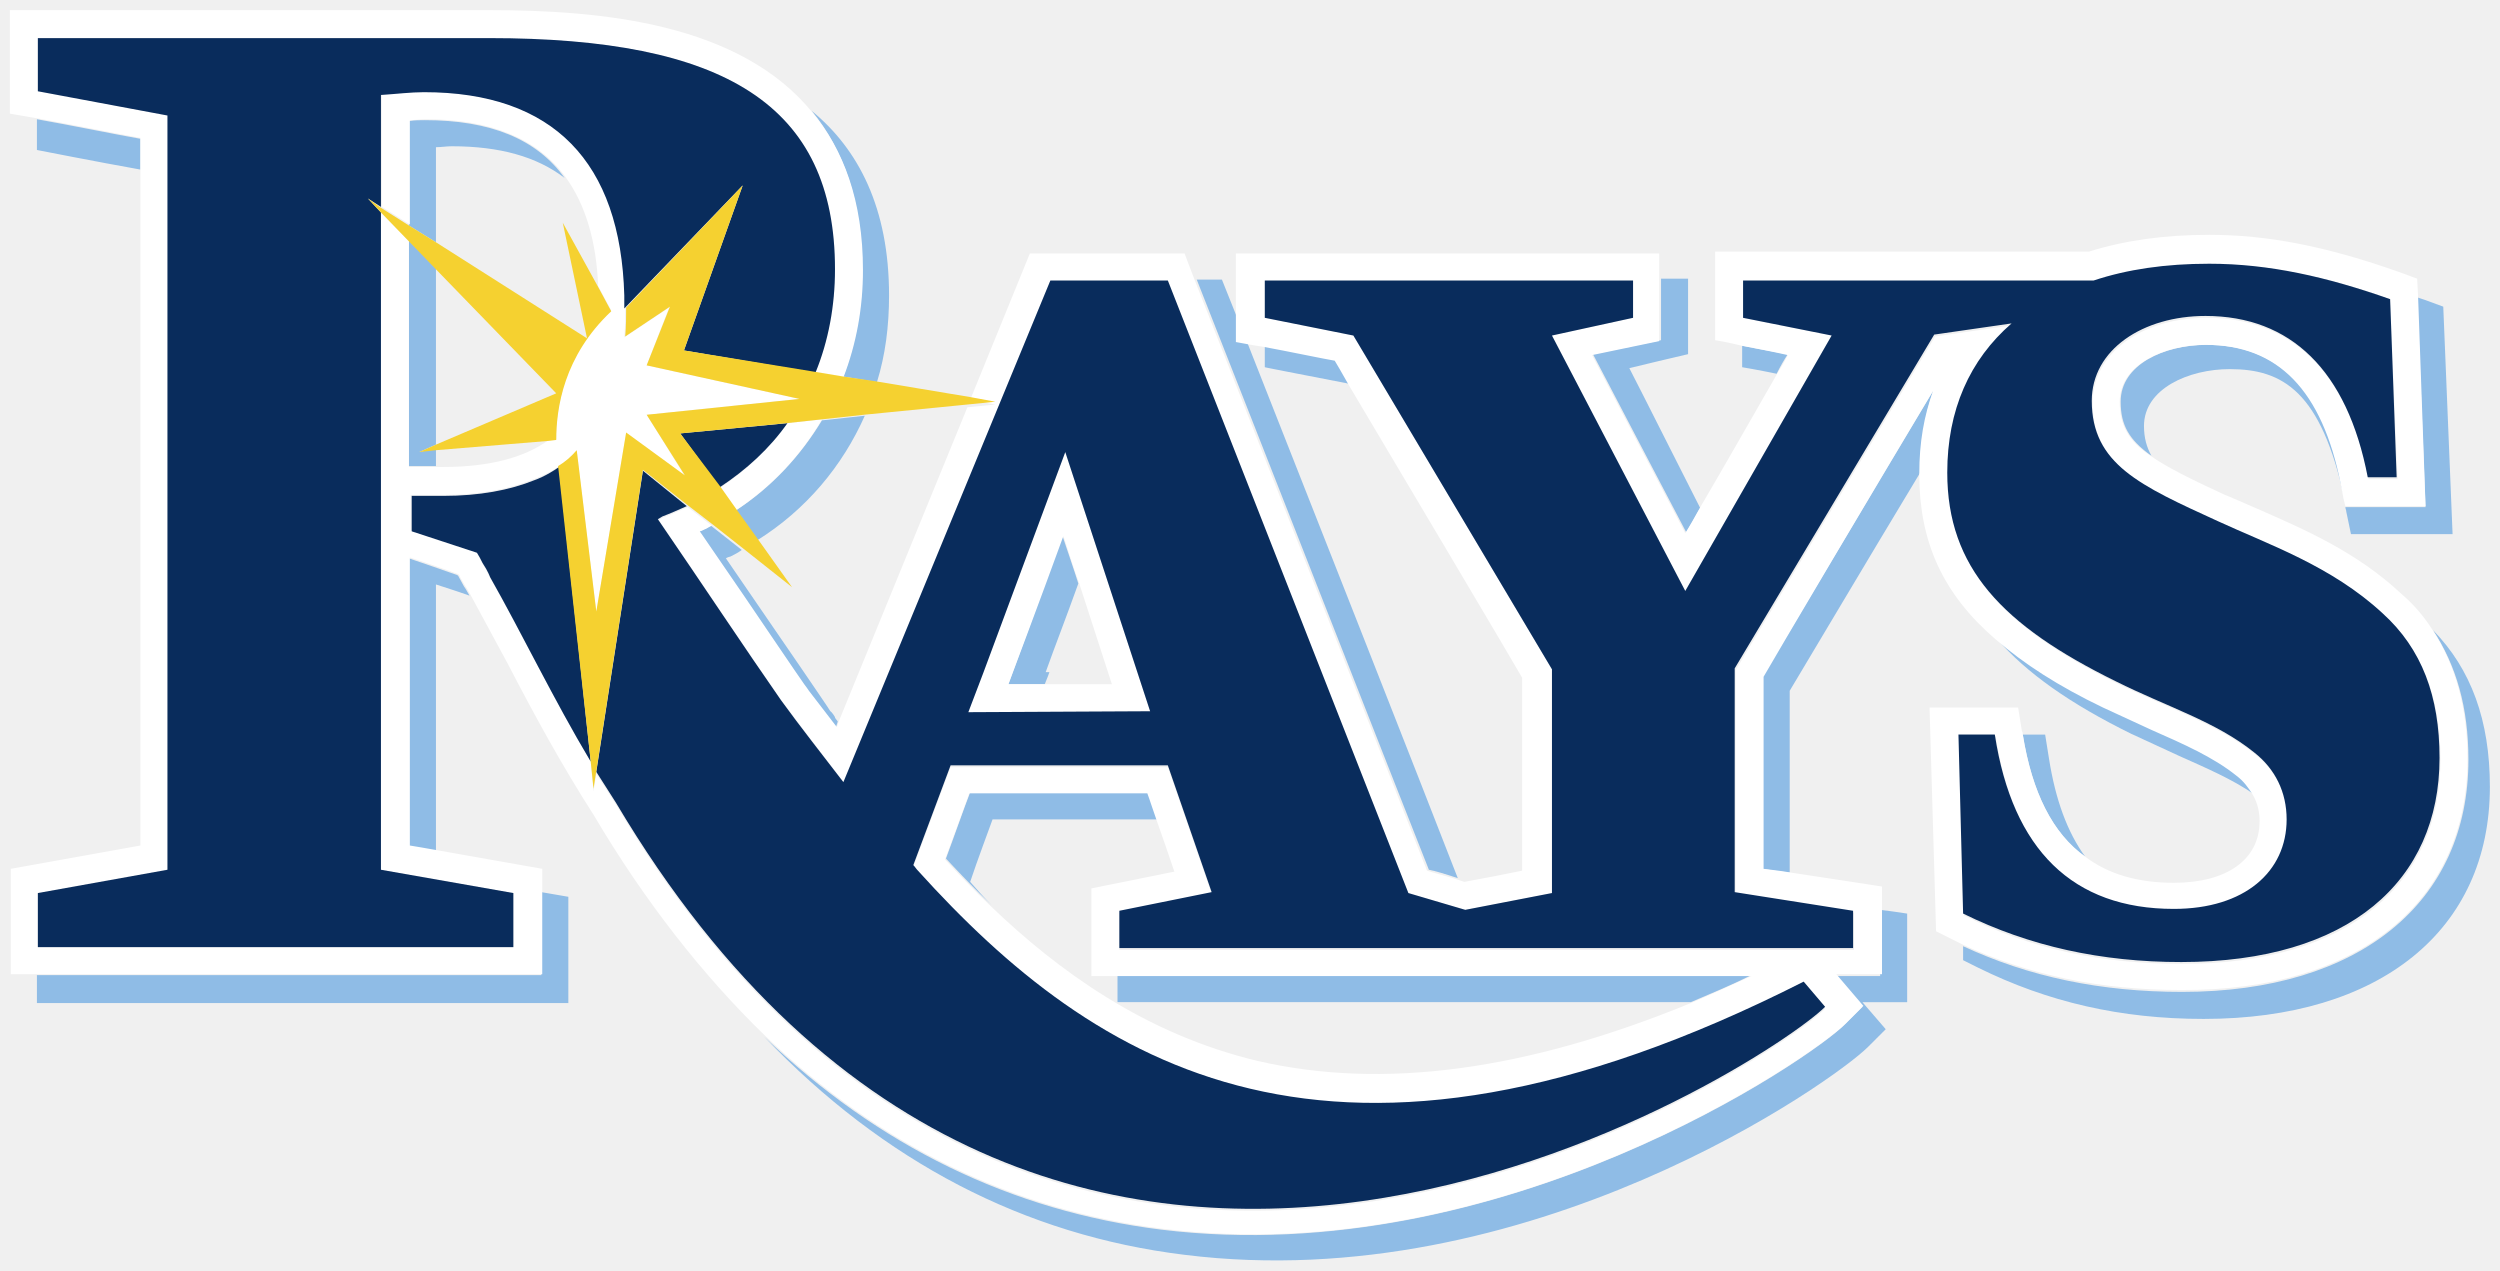
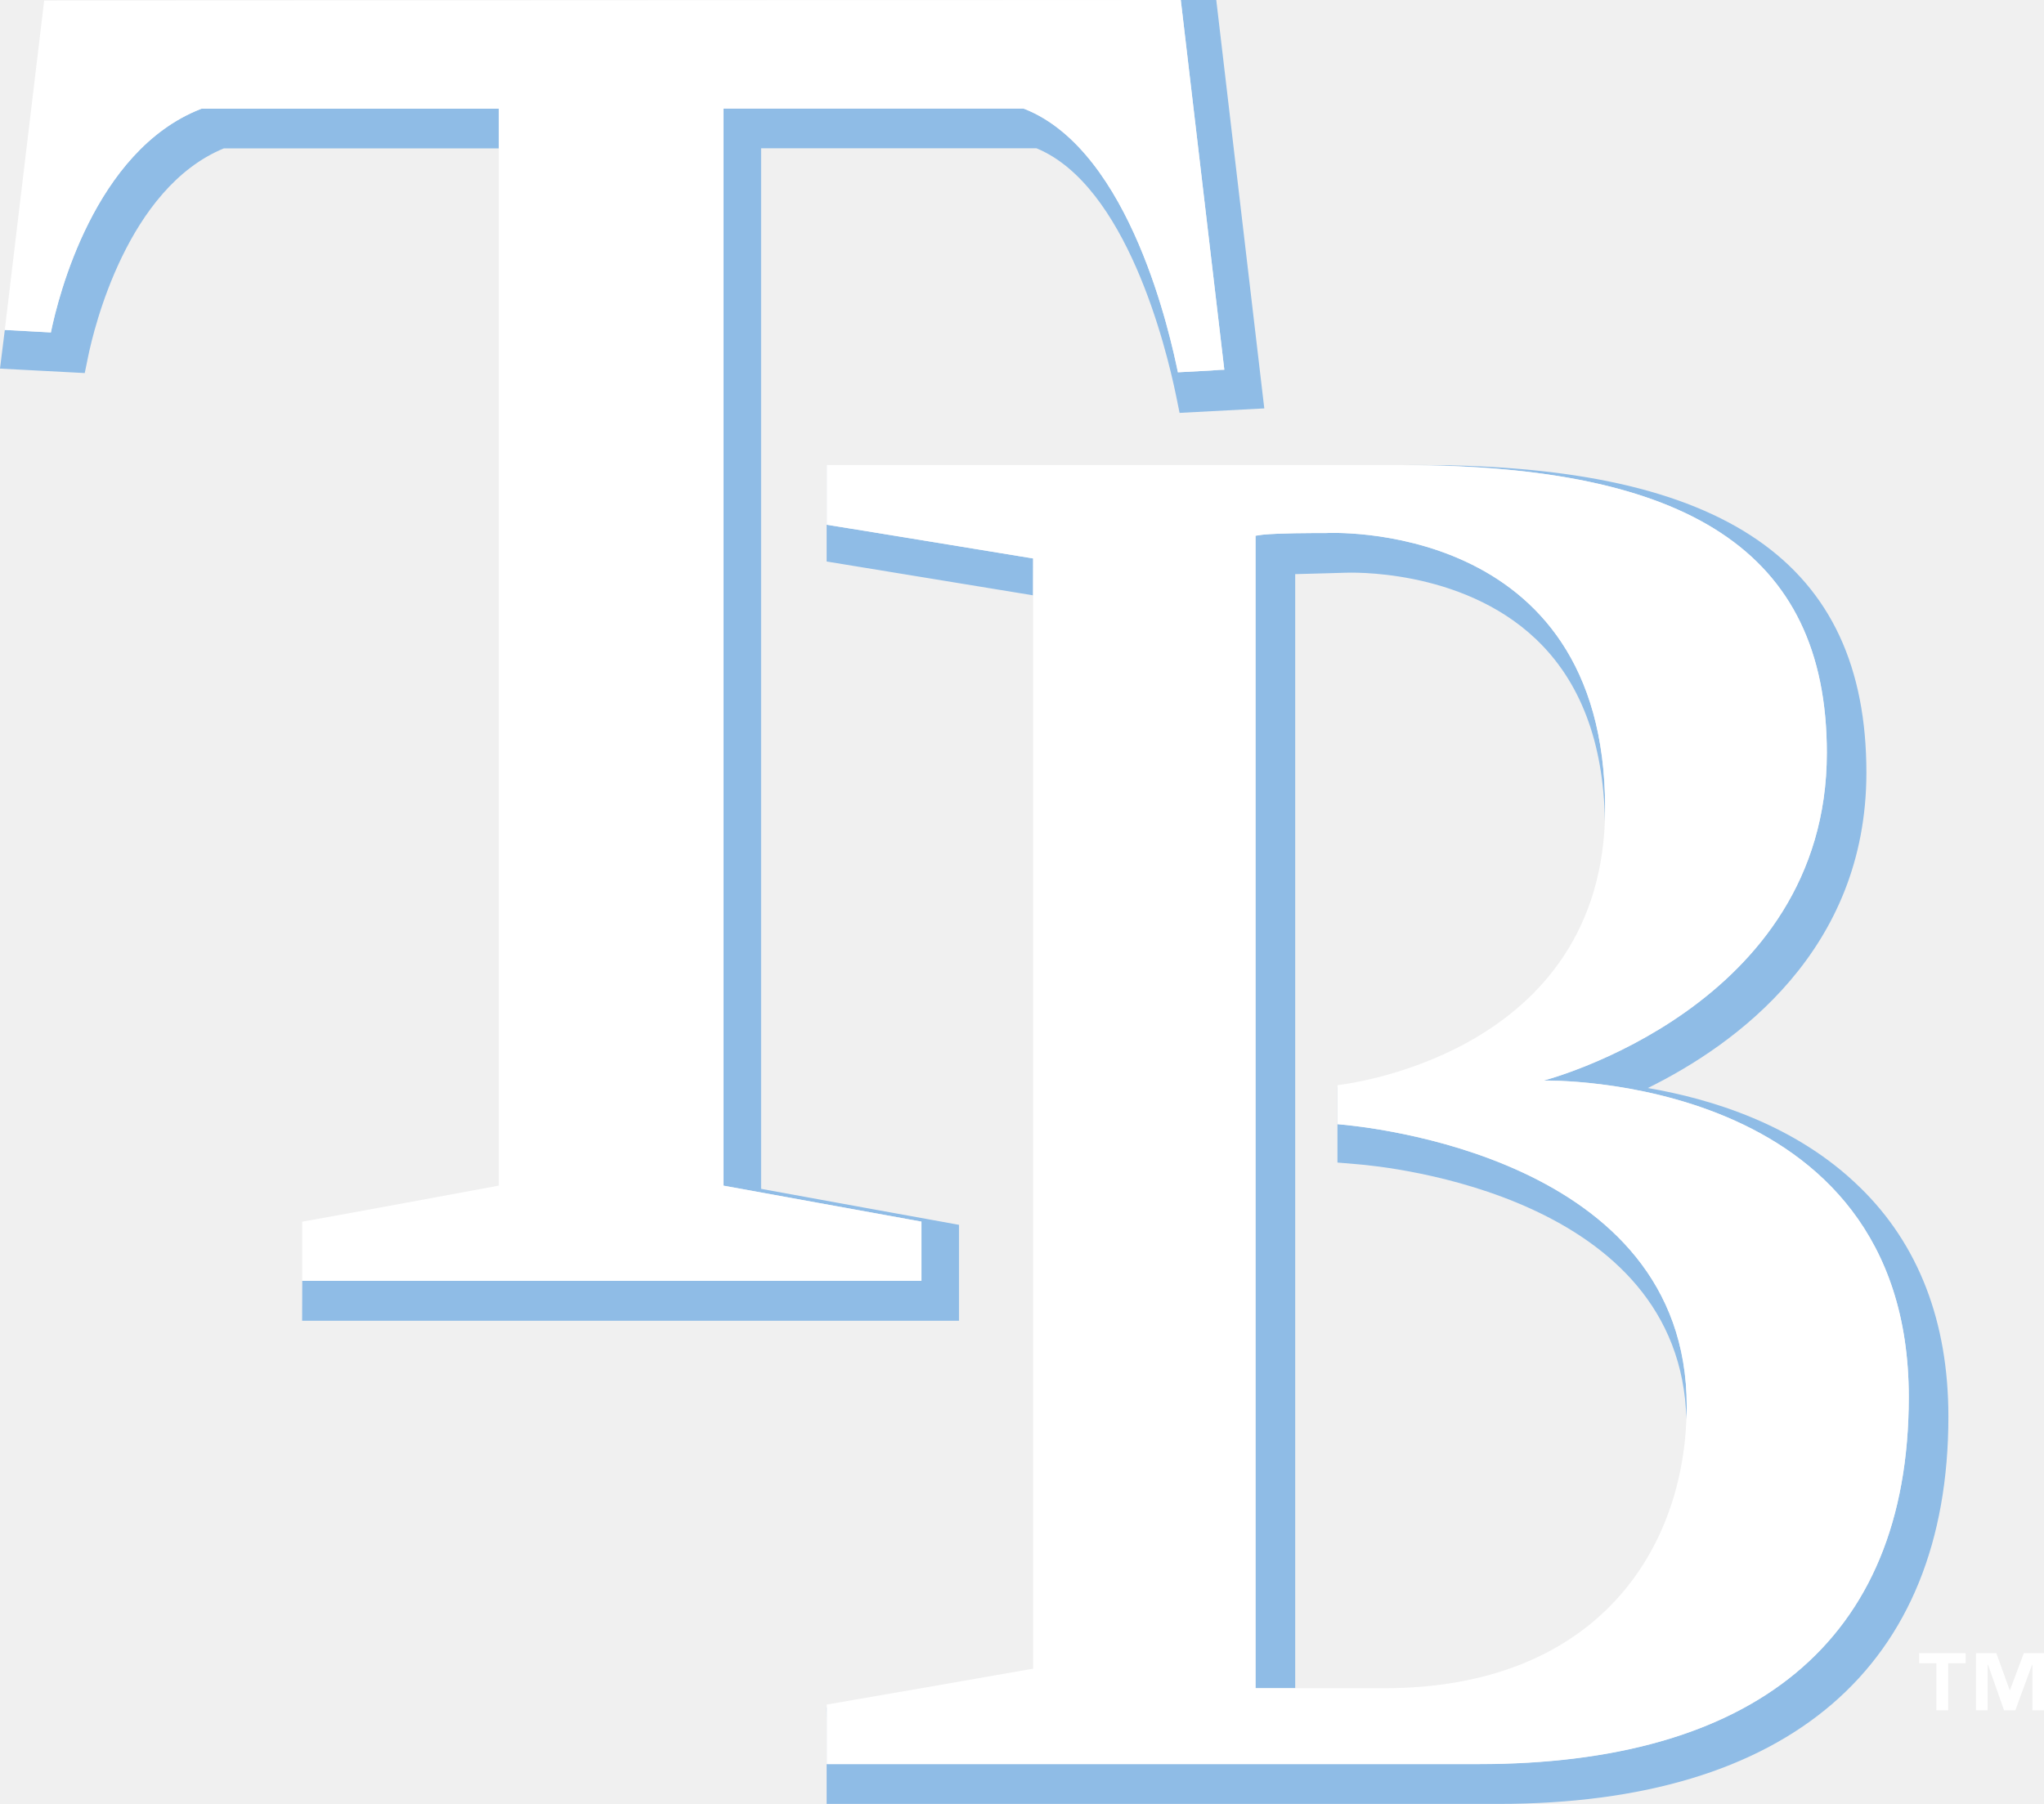
- <svg xmlns="http://www.w3.org/2000/svg" width="250" height="127.03" viewBox="0 0 250 127.026">
-   <g fill="#8fbce6">
-     <path d="M135.057 38.399c-.746-1.306-1.305-2.145-1.399-2.424-1.118-.187-4.661-.933-7.179-1.399v2.144c-.093 0 5.688 1.12 8.578 1.679zm14.637 59.11H111.75v2.703h57.338c1.958-.839 4.009-1.678 6.06-2.704h-25.453zm9.603-62.094c2.052 3.916 6.62 12.68 9.324 17.808.466-.746.932-1.585 1.398-2.424-2.61-5.128-5.594-11.095-7.086-13.985a530.662 530.662 0 0 1 5.874-1.399v-7.552h-2.704v6.154c-.093 0-4.568.932-6.806 1.398zm14.918-.839v2.144s1.678.28 3.45.653c.372-.746.745-1.398 1.118-1.958-1.212-.186-3.077-.56-4.568-.839z" />
-     <path d="m183.538 97.511 2.704 3.17-1.772 1.772c-3.17 3.263-34.216 24.706-68.34 20.51-15.01-1.864-28.342-8.39-39.717-19.298 11.934 12.493 26.012 19.858 42.048 21.816 34.403 4.289 64.89-17.341 68.34-20.79l1.772-1.772-2.331-2.704h4.475v-8.857s-1.119-.187-2.704-.373v6.62h-4.475v-.094zm9.79-58.457c-4.662 7.832-16.503 27.597-17.062 28.623v19.206c.652.093 1.585.28 2.704.373v-18.18c.466-.747 7.645-12.867 13.052-21.817 0-2.984.466-5.688 1.305-8.205zm30.393 38.412c-2.33-1.865-5.314-3.17-8.484-4.568l-4.848-2.238c-4.475-2.237-8.018-4.475-10.722-6.806 2.984 3.45 7.366 6.526 13.426 9.51l4.848 2.237c2.704 1.212 5.314 2.331 7.459 3.823a8.48 8.48 0 0 0-1.679-1.958zm-15.197 8.205c-1.771-2.424-2.983-5.688-3.636-9.883l-.373-2.33h-2.237c.932 5.78 2.983 9.882 6.246 12.213zm26.012-34.963c0 .187.094.28.094.466l.466 2.238h10.162l-.932-22.749-1.772-.652-.839-.28.84 20.977h-8.019zm-13.891-16.222c-4.196 0-8.578 1.958-8.578 5.687 0 2.33.84 3.822 3.077 5.407-.466-.839-.746-1.771-.746-2.983 0-3.73 4.475-5.687 8.578-5.687 5.314 0 9.136 2.237 11.467 12.96l-.28-1.493c-1.864-9.323-6.246-13.891-13.518-13.891z" />
-     <path d="M243.3 63.012c2.331 3.543 3.543 7.739 3.543 12.96 0 14.264-10.908 23.215-28.622 23.215-8.112 0-15.29-1.492-21.91-4.569v1.399l1.492.746c6.992 3.45 14.264 5.127 22.562 5.127 17.621 0 28.623-8.857 28.623-23.215 0-6.62-1.865-11.747-5.688-15.663zm-97.521 24.8c-3.17-8.204-15.664-39.904-21.071-53.609l-1.026-2.424v-.093l-1.491-3.73h-2.518c4.569 11.561 22.376 56.966 23.215 59.017.56.093 1.772.466 2.89.84zm-46.524-5.874h16.503c-.373-1.025-.653-1.957-.933-2.703H97.018c-.653 1.678-1.585 4.382-2.424 6.62 1.398 1.491 2.89 3.076 4.568 4.66-.746-.745-1.492-1.584-2.144-2.33.746-2.237 1.771-4.941 2.237-6.247zm1.585-13.518h3.636c.28-.653.467-1.212.467-1.212h-.373c.932-2.61 1.958-5.221 3.263-8.857-.466-1.492-1.026-3.077-1.585-4.755-2.331 6.433-5.408 14.824-5.408 14.824zM86.482 41.569l-4.288.466c-2.145 3.543-5.035 6.713-8.671 9.043l2.144 2.984c4.942-3.077 8.578-7.459 10.815-12.493zM43.595 14.718c.56 0 1.026-.094 1.585-.094 4.755 0 8.484 1.026 11.281 3.17-2.797-3.916-7.458-5.78-13.985-5.78-.466 0-1.025 0-1.585.093v10.442l2.704 1.678v-9.51zm2.797 43.912-.56-1.025-.092-.094a367.89 367.89 0 0 0-4.849-1.678v28.81c.653.092 1.585.279 2.704.465V58.444c.56.186 2.051.652 3.357 1.119l-.373-.653-.187-.28zm-42.7 38.972v2.703h53.142V89.677s-1.118-.187-2.703-.466v8.297H3.69v.094zm80.646-59.95 3.356.56c.84-2.704 1.212-5.594 1.212-8.67 0-8.764-3.076-14.638-7.738-18.46 3.077 3.729 5.035 8.857 5.035 15.756.093 3.822-.653 7.458-1.865 10.815zm-42.421 7.553 1.678-.746V26.838l-2.704-2.797v22.562h2.704v-1.771l-1.678.373zm41.116 25.918c0-.093-5.967-8.763-5.967-8.763s-2.61-3.823-4.475-6.527c.093-.093.466-.186.466-.186.373-.187.746-.373 1.119-.653l-3.077-2.424c-.28.093-.466.28-.746.373 0 0-.28.187-.466.187 1.865 2.703 4.475 6.526 4.475 6.526l5.967 8.764c.093.093.466.652.466.652l2.797 3.636.187-.559c-.094-.093-.187-.28-.28-.373.093 0-.373-.653-.466-.653zM14.04 13.878c-2.144-.373-7.179-1.398-10.348-1.957v3.076s6.153 1.212 10.348 1.958v-3.077z" />
-   </g>
-   <g fill="#fff">
-     <path d="M246.75 75.878c0-5.127-1.212-9.416-3.543-12.959a15.871 15.871 0 0 0-3.077-3.543c-4.475-4.195-9.696-6.433-14.357-8.484l-2.797-1.212-.467-.187c-3.45-1.585-5.873-2.797-7.458-3.915-2.238-1.492-3.077-3.077-3.077-5.408 0-3.73 4.475-5.687 8.577-5.687 7.273 0 11.655 4.568 13.52 13.892l.279 1.491.186.746h8.018l-.745-20.977-.094-1.772-1.771-.652c-7.365-2.61-13.24-3.73-19.02-3.73-4.475 0-8.484.56-12.027 1.679h-37.386v8.857s1.212.186 2.704.56c1.491.279 3.356.652 4.568.931-.28.56-.653 1.212-1.119 1.958-2.144 3.73-5.22 9.137-7.738 13.426-.466.839-.932 1.678-1.399 2.424-2.703-5.128-7.272-13.892-9.323-17.808l6.713-1.398v-8.764h-42.328v8.857l1.026.187c.466.093 1.025.186 1.678.28 2.517.466 6.06 1.211 7.179 1.398.186.28.652 1.119 1.398 2.424 4.382 7.365 16.782 28.25 17.342 29.275v19.3c-1.306.279-3.73.745-5.78 1.118l-.84-.28c-1.212-.373-2.33-.652-2.89-.839-.84-2.144-18.647-47.455-23.215-59.016-.653-1.678-1.026-2.704-1.026-2.704h-15.476l-5.967 14.638 2.517.466-2.797.28-12.866 31.419-.187.56-2.797-3.637s-.373-.56-.466-.652-5.967-8.764-5.967-8.764-2.61-3.823-4.475-6.526c.093 0 .466-.187.466-.187.28-.093.467-.28.746-.373l-2.424-1.865c-.839.373-1.678.746-2.424 1.026l-.466.28c4.662 6.806 8.67 12.866 12.307 18.087 1.958 2.61 4.102 5.407 6.246 8.204l20.605-50.252h11.747l24.054 61.254 5.687 1.678 8.671-1.678V66.928l-19.858-33.377-8.858-1.772v-3.73h36.827v3.73l-8.11 1.772 13.331 25.545 14.638-25.545-8.857-1.772v-3.73h35.056c3.356-1.025 7.178-1.677 11.56-1.677 6.06 0 11.841 1.305 18.088 3.542l.745 17.994h-2.89c-2.144-10.815-7.738-16.129-16.222-16.129-6.247 0-11.375 3.357-11.375 8.484 0 6.34 4.942 8.485 12.587 12.027 5.034 2.331 11.374 4.569 16.502 9.23 3.916 3.543 5.687 8.298 5.687 14.452 0 12.306-9.043 20.418-25.825 20.418-8.018 0-15.197-1.492-21.817-4.849l-.466-17.9h3.636c1.771 11.56 7.925 17.434 17.9 17.434 7.086 0 11.282-3.729 11.282-8.95 0-2.704-1.212-5.128-3.263-6.713-3.823-3.077-8.857-4.661-13.799-7.086-11.28-5.593-16.875-11.374-16.875-20.884 0-6.246 2.238-11.374 6.433-14.917l-7.738 1.119-19.952 33.377v22.376l11.84 1.865v3.73h-73.467v-3.73l9.23-1.865-4.382-12.68H95.06l-3.73 9.976c.187.187.28.373.467.56 17.714 19.392 41.582 34.869 88.571 11.095l2.144 2.517c-5.78 5.78-77.57 52.863-120.923-20.418l-1.958-3.077-.28 1.772-.28-2.984c-3.728-6.247-6.898-12.866-10.161-18.553 0 0-.187-.466-.746-1.399-.187-.373-.373-.746-.56-1.025l-6.526-2.145v-3.543h3.17c3.636 0 6.62-.559 9.137-1.585 0 0 1.118-.372 2.424-1.212a14.059 14.059 0 0 0 1.864-1.585l1.958 16.13 2.984-17.901 5.873 4.289-3.822-6.154 15.29-1.585-15.29-3.356 2.237-5.78-4.475 2.983c.094-1.026.094-2.051.094-2.89V29.542c-.373-13.333-7.086-20.325-20.046-20.325-1.398 0-2.797.093-4.288.28v11.187l2.797 1.772V12.014c.56 0 1.025-.093 1.585-.093 6.526 0 11.188 1.957 13.985 5.78 1.958 2.704 3.076 6.34 3.263 10.908l1.305 2.424c-4.755 4.382-5.5 9.697-5.5 12.866l-.747.094c-2.424 1.771-5.966 2.703-10.535 2.703h-3.45V24.134l-2.797-2.89v65.73l13.24 2.33v5.407H3.784v-5.407l12.96-2.33V11.547L3.784 9.124V3.809H48.91c23.494 0 34.589 6.62 34.589 23.122 0 3.636-.653 7.086-1.958 10.349l2.797.466c1.305-3.356 1.958-6.992 1.958-10.722 0-6.992-1.958-12.027-5.035-15.756C73.99 2.318 60.191 1.012 48.91 1.012H.988v10.35s1.119.186 2.704.465c3.17.56 8.204 1.585 10.348 1.958V84.55c-3.076.56-12.959 2.33-12.959 2.33v10.536h53.143V86.88s-6.34-1.119-10.536-1.865c-1.118-.186-2.05-.373-2.703-.466V55.74c.839.28 3.636 1.212 4.848 1.678l.093.093c0 .094.56 1.026.56 1.026l.186.28.373.652 3.73 6.9c2.61 5.034 5.407 10.162 8.577 15.103 5.127 8.671 10.908 16.036 17.154 22.097 11.468 11.001 24.8 17.434 39.718 19.299 34.123 4.289 65.076-17.248 68.34-20.511l1.771-1.772-2.704-3.17h4.569v-8.764s-5.408-.839-9.137-1.398c-1.026-.187-2.051-.28-2.704-.373V67.674c.56-1.026 12.307-20.884 16.968-28.623-.932 2.518-1.398 5.221-1.398 8.298v.093c0 6.713 2.33 11.934 7.645 16.503 2.797 2.424 6.247 4.661 10.722 6.806l4.848 2.237c3.17 1.399 6.153 2.704 8.484 4.569.746.559 1.212 1.212 1.678 1.957.467.84.653 1.679.653 2.611 0 3.823-3.263 6.153-8.577 6.153-3.543 0-6.527-.839-8.858-2.61-3.263-2.331-5.314-6.433-6.246-12.214 0-.093 0-.186-.093-.373l-.373-2.33h-8.858l.653 22.375 1.492.746 1.119.56c6.62 3.076 13.798 4.568 21.91 4.568 17.714.093 28.622-8.764 28.622-23.122zm-121.016 30.208c-11.282-2.704-19.952-9.044-26.665-15.477-1.678-1.585-3.17-3.17-4.569-4.661.84-2.238 1.772-4.849 2.425-6.62h17.807c.28.746.56 1.678.932 2.704.56 1.585 1.212 3.45 1.772 5.128-2.704.559-8.298 1.678-8.298 1.678v8.764h66.009c-2.051.932-4.102 1.864-6.06 2.703-16.596 6.806-30.86 8.671-43.353 5.78z" />
-     <path d="M106.528 45.205 98.323 67.3l-1.492 3.916 18.18-.094-8.483-25.918zm1.398 13.146c1.305 4.009 2.424 7.458 3.263 10.069H100.84s3.17-8.391 5.501-14.824c.56 1.678 1.026 3.263 1.585 4.755zM82.194 41.94l-3.45.373c-1.771 2.518-4.009 4.662-6.806 6.527l1.585 2.237c3.636-2.424 6.526-5.5 8.67-9.136z" />
-   </g>
-   <g fill="#092c5c">
-     <path d="m64.293 47.07-4.662 30.114 1.958 3.076c43.447 73.281 115.143 26.199 120.923 20.418l-2.144-2.517c-47.083 23.868-70.95 8.391-88.571-11.095-.187-.186-.28-.373-.466-.56l3.729-9.975h21.723l4.382 12.68-9.23 1.864v3.73h73.374v-3.73l-11.84-1.864V66.835l19.952-33.378 7.738-1.118c-4.195 3.636-6.433 8.67-6.433 14.917 0 9.51 5.5 15.29 16.875 20.884 5.035 2.517 9.976 4.009 13.799 7.086 2.144 1.678 3.263 4.009 3.263 6.712 0 5.222-4.196 8.95-11.281 8.95-10.07 0-16.13-5.873-17.901-17.434h-3.636l.466 17.901c6.62 3.263 13.798 4.848 21.816 4.848 16.782 0 25.826-8.111 25.826-20.418 0-6.153-1.771-10.908-5.687-14.451-5.128-4.755-11.468-6.9-16.503-9.23-7.738-3.543-12.586-5.687-12.586-12.027 0-5.128 5.128-8.484 11.374-8.484 8.485 0 14.172 5.407 16.223 16.129h2.89l-.652-17.808c-6.34-2.237-12.12-3.542-18.088-3.542-4.382 0-8.204.559-11.56 1.678h-35.056v3.73l8.857 1.77-14.638 25.546-13.332-25.545 8.111-1.772v-3.73H126.48v3.73l8.858 1.772 19.858 33.377v22.376l-8.67 1.678-5.688-1.678-24.054-61.254h-11.747L84.338 78.21c-2.144-2.798-4.289-5.502-6.247-8.205-3.636-5.221-7.645-11.282-12.306-18.088l.466-.28c.746-.279 1.585-.652 2.424-1.025l-4.382-3.543zm50.719 24.053-18.18.094 1.491-3.916 8.205-22.096 8.484 25.918z" />
-     <path d="M78.744 42.314 68.022 43.34l3.916 5.408c2.704-1.772 5.035-3.916 6.806-6.434z" />
-     <path d="m74.269 18.54-5.874 16.502 13.146 2.238c1.305-3.17 1.958-6.713 1.958-10.349 0-16.502-11.095-23.122-34.59-23.122H3.786v5.315l12.96 2.424v75.425l-12.96 2.33v5.408h47.549v-5.407l-13.24-2.33v-65.73l-1.305-1.399 1.305.84V9.495c1.492-.093 2.984-.28 4.29-.28 12.959 0 19.671 6.993 20.044 20.326v1.305l11.84-12.307z" />
-     <path d="M55.902 46.696c-1.305.933-2.424 1.306-2.424 1.306-2.517 1.025-5.594 1.585-9.137 1.585h-3.17v3.543l6.526 2.144c.187.28.373.652.56 1.025.56.84.746 1.399.746 1.399 3.17 5.594 6.34 12.213 10.069 18.46l-3.17-29.462z" />
-   </g>
-   <path fill="#f5d130" d="m84.338 37.653-2.797-.466-13.146-2.145L74.27 18.54 62.615 30.754c0 .839 0 1.864-.093 2.89l4.475-2.984-2.331 5.874 15.29 3.356-15.29 1.585 3.822 6.06-5.873-4.288-2.984 17.9-1.958-16.129c-.559.653-1.212 1.212-1.864 1.585l3.263 29.555.28 2.704.28-1.772 4.661-30.114 4.475 3.543 2.424 1.865 3.077 2.424 4.941 3.915-3.45-4.848-2.144-2.983-1.585-2.238-4.009-5.314 10.629-1.026 3.45-.372 4.288-.467 10.349-1.025 2.797-.28-2.517-.466-9.51-1.585-3.17-.466zM36.79 19.845l1.305 1.399 2.797 2.89 2.704 2.797 12.027 12.4-12.027 5.128-1.678.746 1.678-.187 11.281-.932.746-.093c0-3.17.746-8.391 5.501-12.866l-1.305-2.425-3.543-6.433 2.424 11.561-15.104-9.603-2.704-1.678-2.797-1.771-1.305-.933z" />
+ <svg xmlns="http://www.w3.org/2000/svg" viewBox="0 0 156.412 138.076">
+   <path d="M38.17 8.32H15.424l-.107.04C7.222 11.56 4.458 22.714 3.908 25.38c0 .02-.01.05-.01.06l-3.53-.186L0 28.214l6.485.34.263-1.28c.435-2.128 3.003-12.88 10.38-15.917h21.04V8.32zm57.905 32.686v88.213H105.405h-6.293V43.944c1.338-.03 3.857-.107 3.857-.107.175 0 8.793-.39 14.55 5.068 3.413 3.233 5.185 7.91 5.293 13.916.01-.312.015-.635.015-.967 0-22.265-21.368-21.054-21.368-21.054-1.128 0-3.564 0-4.848.128l-.537.078zm6.27 42.207v5.77l1.4.118c2.57.197 24.864 2.472 25.303 19.533.015-.332.025-.664.025-1.006 0-19.102-24.605-21.406-26.724-21.582v-2.832h-.006zM73.384 93.75s-13.038-2.363-15.142-2.754V11.348h21.07c6.89 2.85 9.926 15.234 10.692 18.974l.26 1.28 6.483-.342L93.072 0h-2.715l3.33 28.3-.347.01-.664.05-2.54.136c-.53-2.56-3.568-16.914-11.732-20.156l-.103-.03H55.357v82.442s14.215 2.588 15.157 2.754v4.53H23.13l-.01 3.058h50.264V93.75zm5.673-51.006s-14.85-2.44-15.79-2.578v-4.57h-.01v7.382s13.637 2.237 15.79 2.588l.01-2.822zm63.267 48.135c-4.912-4.816-11.436-6.78-16.226-7.6 6.747-3.33 16.723-10.546 16.723-24.14 0-16.074-10.826-23.544-34.068-23.544h-1.27c21.436.048 32.31 6.445 32.31 22.03 0 19.464-21.63 25.07-21.63 25.07v.01s27.9-.646 27.9 24.218c0 18.916-12.134 28.095-32.925 28.095H63.267v-4.307h-.02l.01 1.29v6.073h51.392c22.21 0 34.447-10.517 34.447-29.648 0-7.246-2.275-13.174-6.772-17.55" fill="#8FBCE6" />
+   <path d="M63.267 135.03H113.14c20.79 0 32.925-9.19 32.925-28.106 0-24.864-27.9-24.21-27.9-24.21v-.02s21.63-5.604 21.63-25.067c0-15.586-10.874-21.983-32.31-22.022-.087-.01-.16-.01-.234-.01H63.268v4.571c.942.137 15.79 2.578 15.79 2.578v84.98h-.01c-.4.08-14.862 2.598-15.78 2.745V135.028zm59.56-73.175c0 .332-.004.655-.014.967-.69 18.213-20.46 20.235-20.46 20.235v2.988c2.115.176 26.72 2.48 26.72 21.582 0 .342-.01.674-.025 1.006-.4 10.342-7.12 20.586-23.15 20.586H96.075V41.005l.538-.078c1.284-.127 3.72-.127 4.848-.127 0 0 21.368-1.21 21.368 21.055" fill="#FFF" />
+   <path d="M23.13 93.506v4.53h47.382v-4.53c-.94-.166-15.15-2.754-15.15-2.754V8.31H78.3l.11.03c8.158 3.242 11.195 17.607 11.727 20.156l2.544-.137.66-.05.347-.01L90.357.01V0L3.38.04.366 25.253l3.53.195c0-.02.01-.05.01-.07.55-2.665 3.315-13.818 11.416-17.02l.102-.04H38.17v82.432s-13.95 2.588-15.04 2.754M150.415 127.305h-1.337v3.603h-.9v-3.603h-1.317v-.772h3.555v.772zm5.997 3.603h-.89v-3.486h-.024l-1.28 3.486h-.863l-1.226-3.486h-.03v3.486h-.894v-4.375h1.558l1.03 2.852h.005l1.07-2.852h1.542v4.375z" fill="#FFF" />
</svg>
